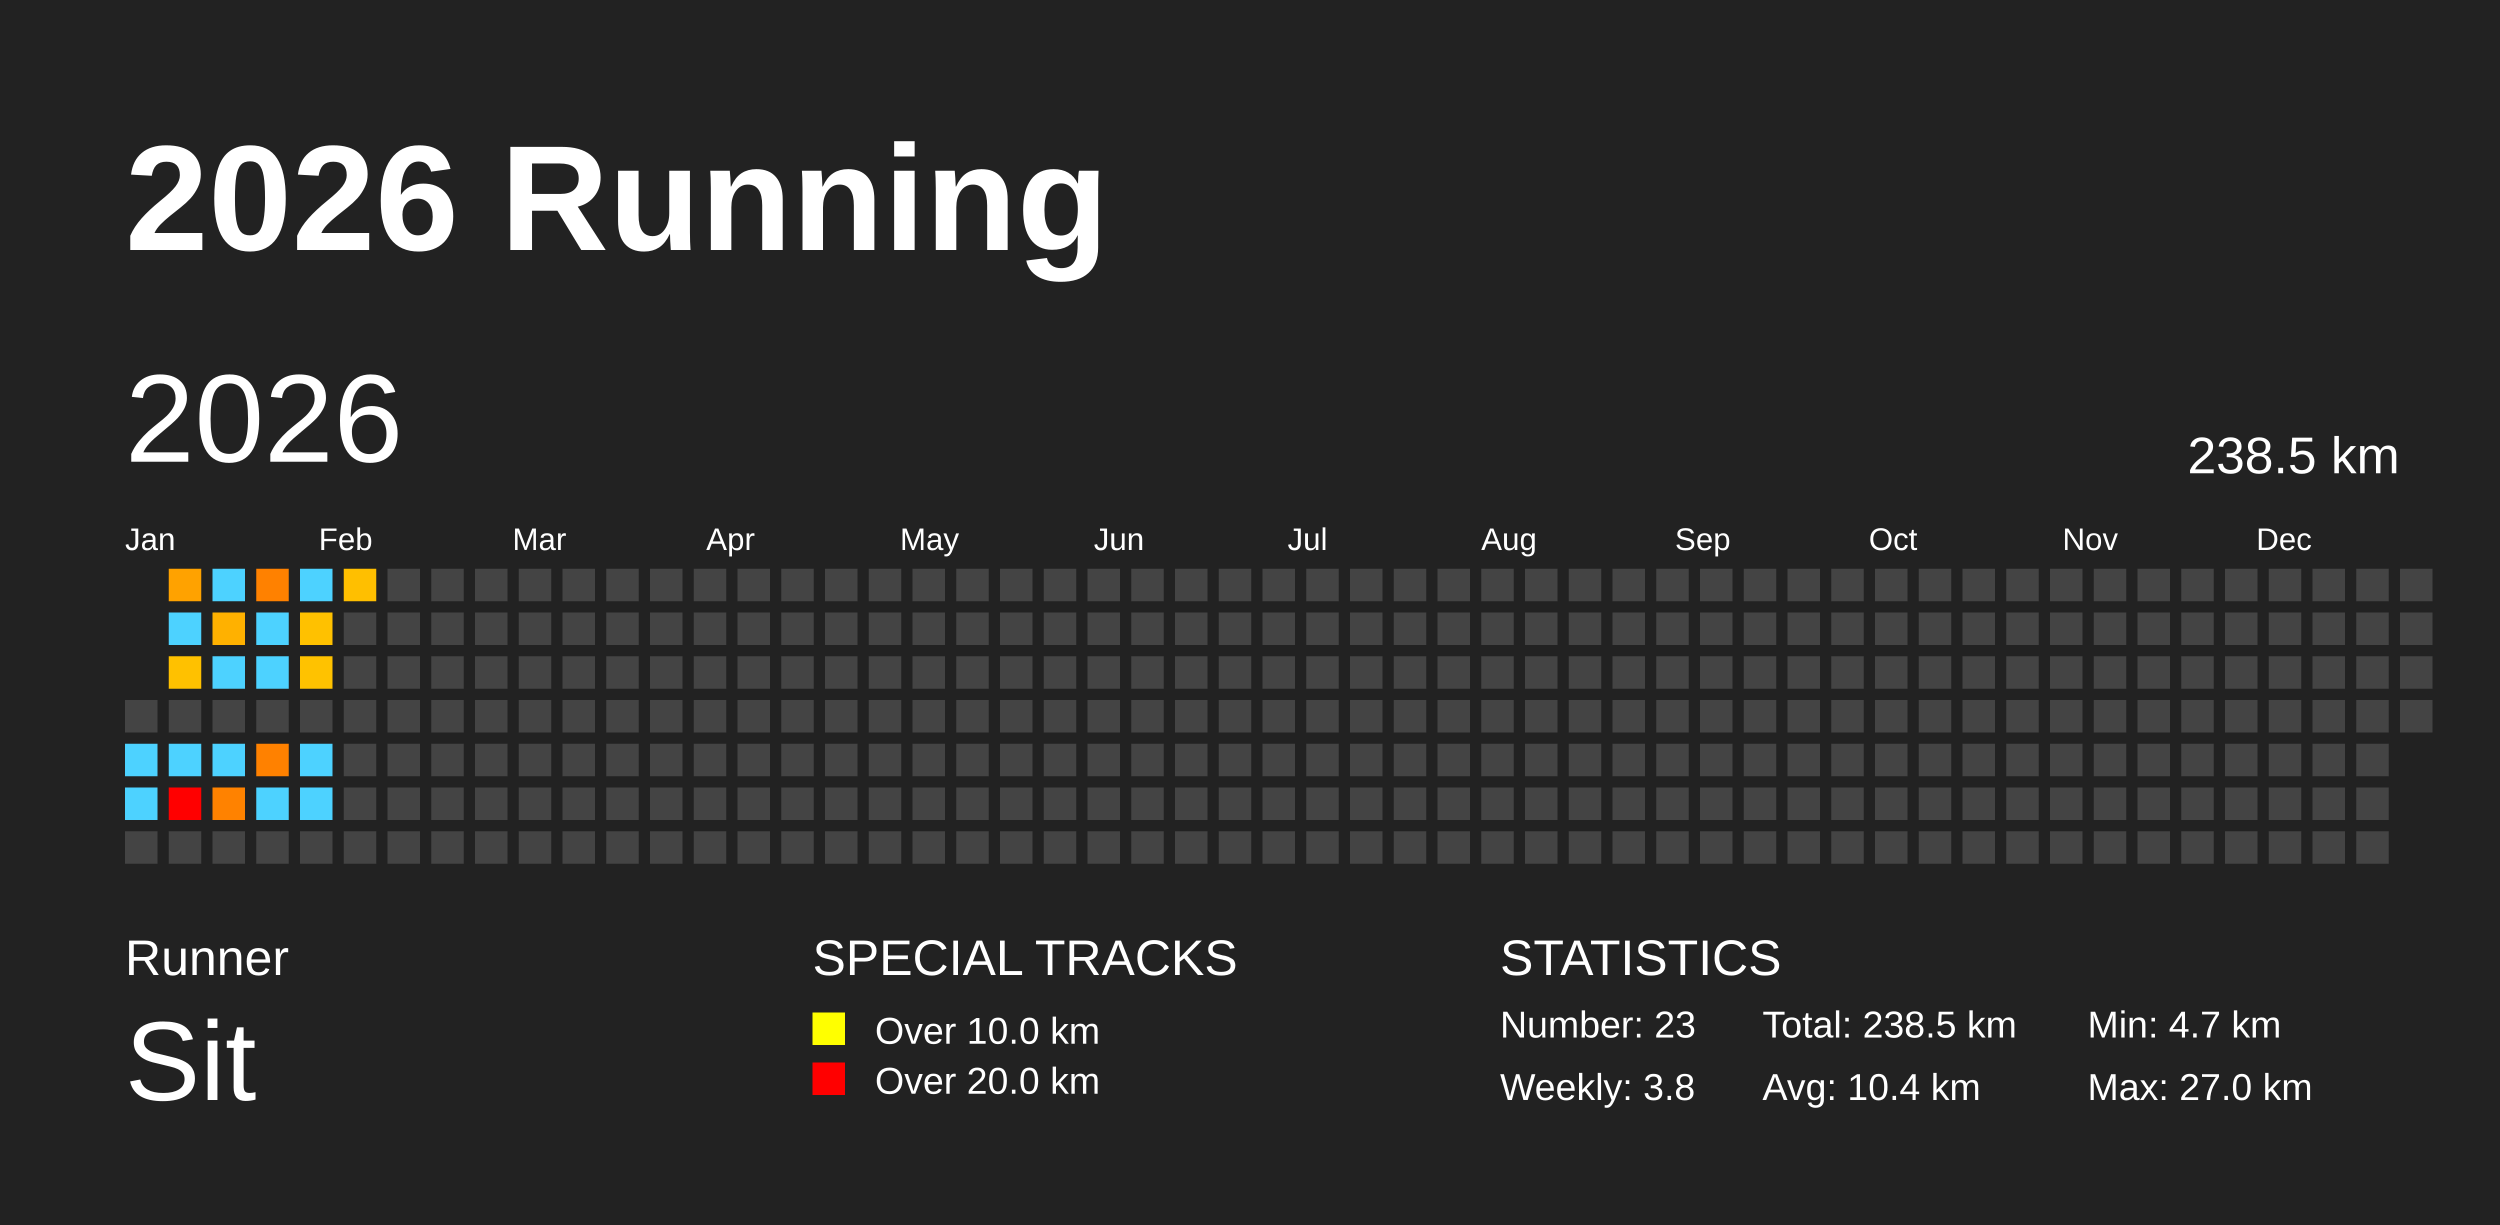
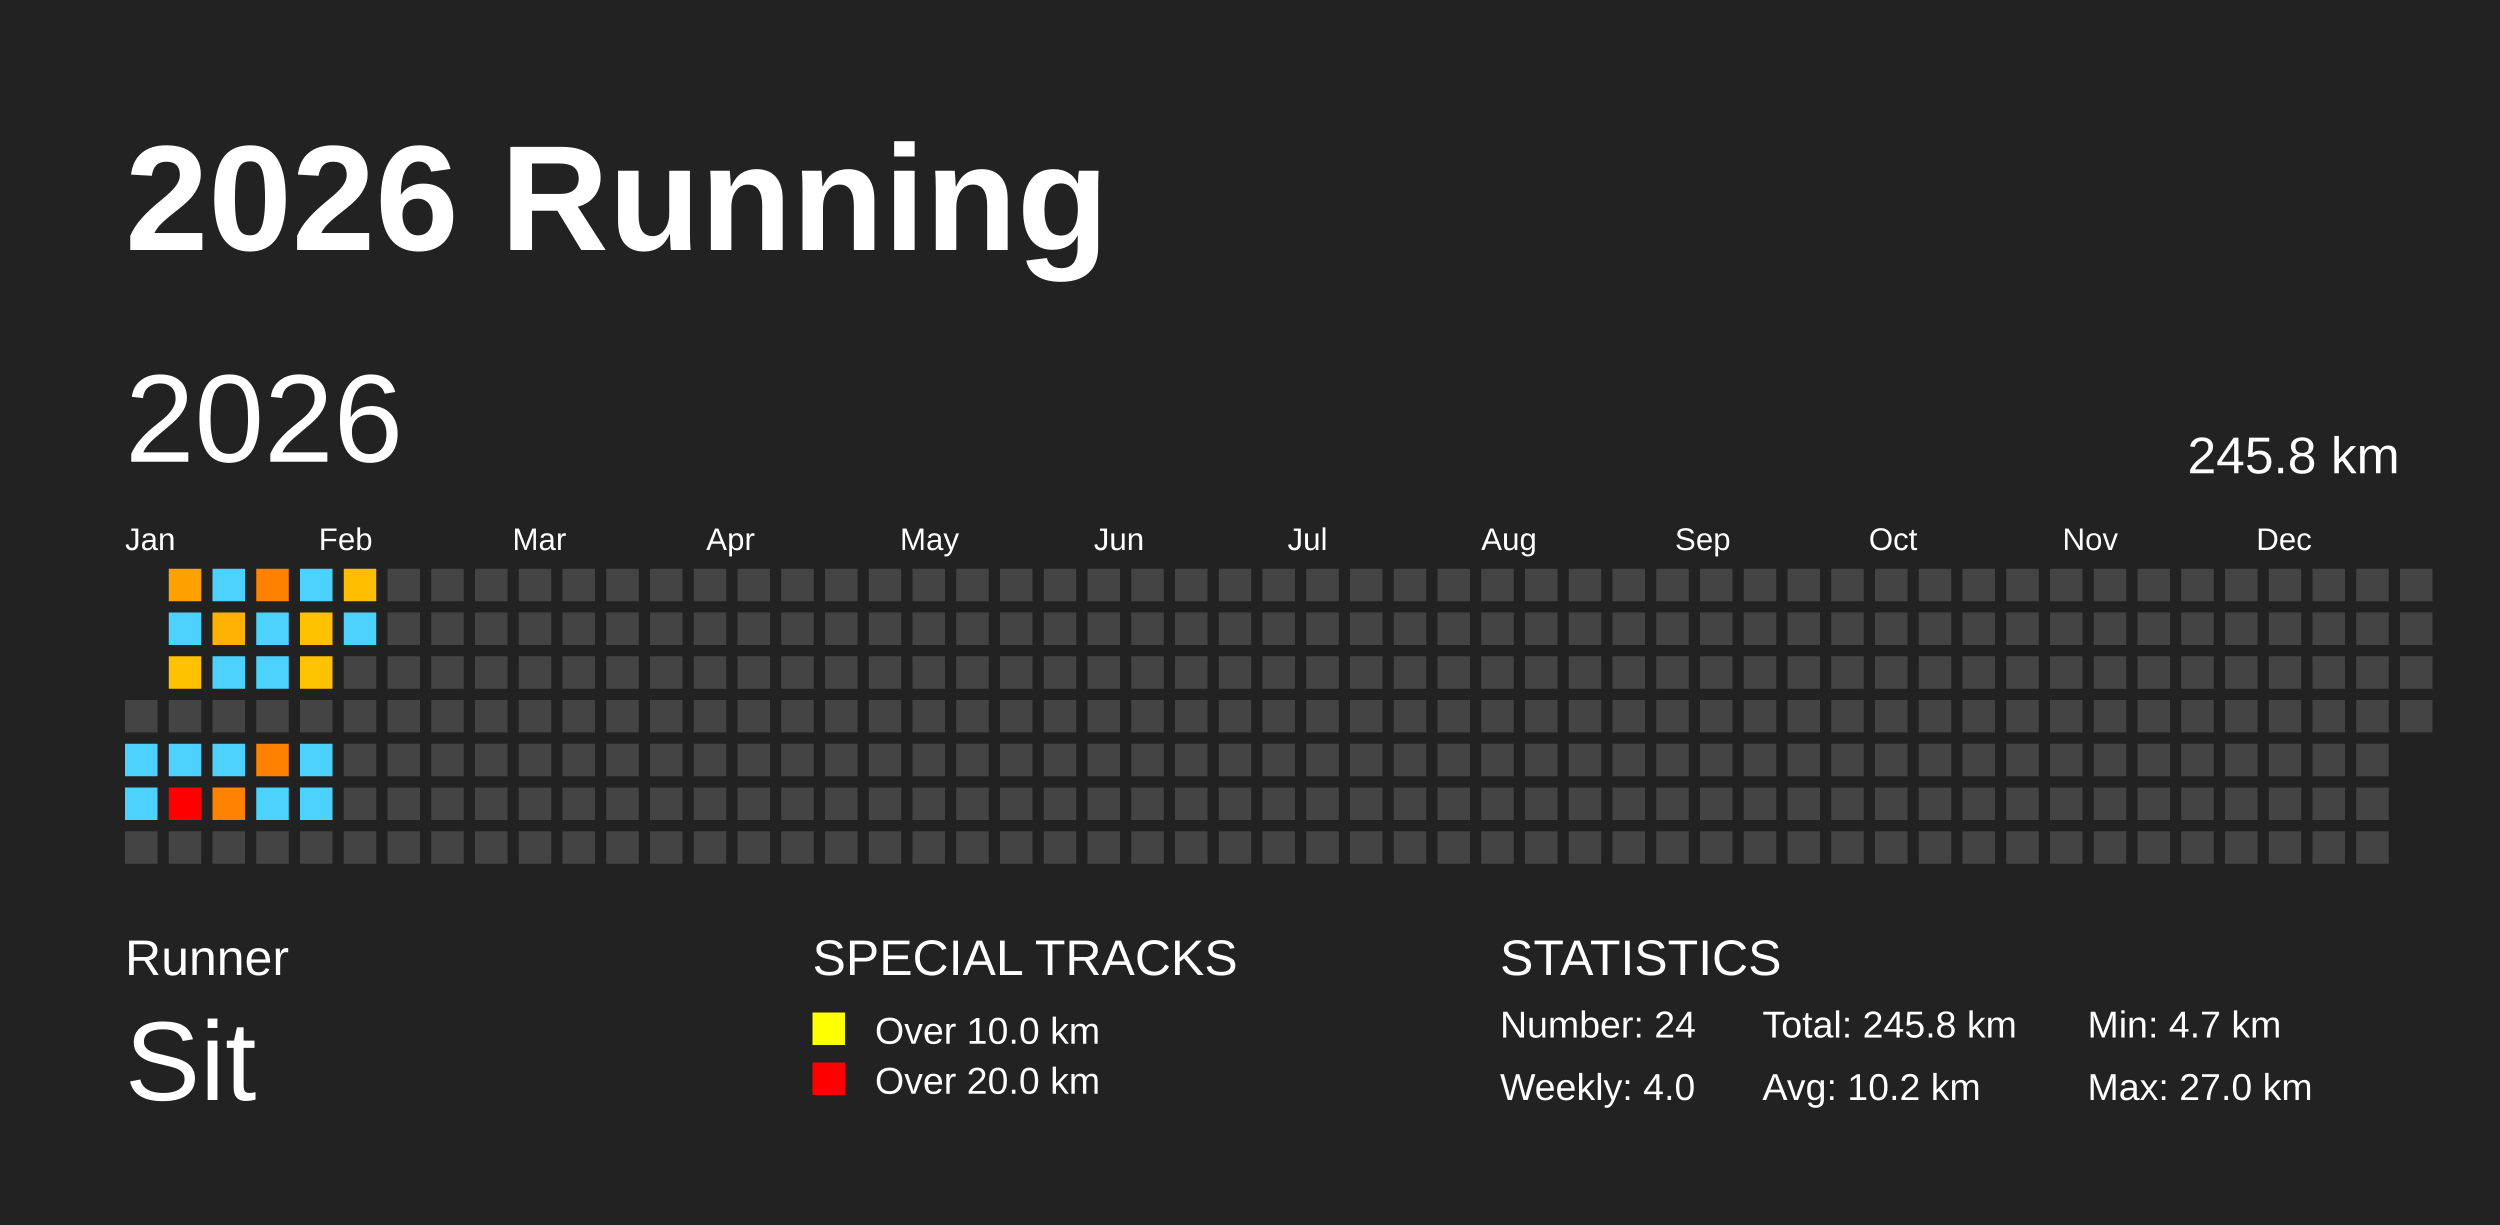
<svg xmlns="http://www.w3.org/2000/svg" baseProfile="full" height="98mm" version="1.1" viewBox="0,0,200,98" width="200mm">
  <defs />
  <rect fill="#222222" height="98" width="200" x="0" y="0" />
  <text fill="#FFFFFF" style="font-size:12px; font-family:Arial; font-weight:bold;" x="10" y="20">2026 Running</text>
  <text fill="#FFFFFF" style="font-size:4px; font-family:Arial" x="10" y="78">Runner</text>
  <text fill="#FFFFFF" style="font-size:9px; font-family:Arial" x="10" y="88">Sit</text>
  <text fill="#FFFFFF" style="font-size:4px; font-family:Arial" x="65" y="78">SPECIAL TRACKS</text>
  <rect fill="yellow" height="2.6" width="2.6" x="65" y="81" />
  <text fill="#FFFFFF" style="font-size:3px; font-family:Arial" x="70" y="83.5">Over 10.0 km</text>
  <rect fill="red" height="2.6" width="2.6" x="65" y="85" />
  <text fill="#FFFFFF" style="font-size:3px; font-family:Arial" x="70" y="87.5">Over 20.0 km</text>
  <text fill="#FFFFFF" style="font-size:4px; font-family:Arial" x="120" y="78">STATISTICS</text>
-   <text fill="#FFFFFF" style="font-size:3px; font-family:Arial" x="120" y="83">Number: 23</text>
-   <text fill="#FFFFFF" style="font-size:3px; font-family:Arial" x="120" y="88">Weekly: 3.8</text>
-   <text fill="#FFFFFF" style="font-size:3px; font-family:Arial" x="141" y="83">Total: 238.5 km</text>
-   <text fill="#FFFFFF" style="font-size:3px; font-family:Arial" x="141" y="88">Avg: 10.4 km</text>
+   <text fill="#FFFFFF" style="font-size:3px; font-family:Arial" x="120" y="83">Number: 24</text>
+   <text fill="#FFFFFF" style="font-size:3px; font-family:Arial" x="120" y="88">Weekly: 4.0</text>
+   <text fill="#FFFFFF" style="font-size:3px; font-family:Arial" x="141" y="83">Total: 245.8 km</text>
+   <text fill="#FFFFFF" style="font-size:3px; font-family:Arial" x="141" y="88">Avg: 10.2 km</text>
  <text fill="#FFFFFF" style="font-size:3px; font-family:Arial" x="167" y="83">Min: 4.7 km</text>
  <text fill="#FFFFFF" style="font-size:3px; font-family:Arial" x="167" y="88">Max: 27.0 km</text>
  <text dominant-baseline="hanging" fill="#FFFFFF" style="font-size:10.0px; font-family:Arial;" x="10" y="30">2026</text>
-   <text dominant-baseline="hanging" fill="#FFFFFF" style="font-size:4.125px; font-family:Arial;" x="175" y="35">238.5 km</text>
+   <text dominant-baseline="hanging" fill="#FFFFFF" style="font-size:4.125px; font-family:Arial;" x="175" y="35">245.8 km</text>
  <text fill="#FFFFFF" style="font-size:2.5px; font-family:Arial" x="10.0" y="44">Jan</text>
  <text fill="#FFFFFF" style="font-size:2.5px; font-family:Arial" x="25.5" y="44">Feb</text>
  <text fill="#FFFFFF" style="font-size:2.5px; font-family:Arial" x="41.0" y="44">Mar</text>
  <text fill="#FFFFFF" style="font-size:2.5px; font-family:Arial" x="56.5" y="44">Apr</text>
  <text fill="#FFFFFF" style="font-size:2.5px; font-family:Arial" x="72.0" y="44">May</text>
  <text fill="#FFFFFF" style="font-size:2.5px; font-family:Arial" x="87.5" y="44">Jun</text>
  <text fill="#FFFFFF" style="font-size:2.5px; font-family:Arial" x="103.0" y="44">Jul</text>
  <text fill="#FFFFFF" style="font-size:2.5px; font-family:Arial" x="118.5" y="44">Aug</text>
  <text fill="#FFFFFF" style="font-size:2.5px; font-family:Arial" x="134.0" y="44">Sep</text>
  <text fill="#FFFFFF" style="font-size:2.5px; font-family:Arial" x="149.5" y="44">Oct</text>
  <text fill="#FFFFFF" style="font-size:2.5px; font-family:Arial" x="165.0" y="44">Nov</text>
  <text fill="#FFFFFF" style="font-size:2.5px; font-family:Arial" x="180.5" y="44">Dec</text>
  <rect fill="#444444" height="2.6" width="2.6" x="10.0" y="56.0" />
  <rect fill="#4dd2ff" height="2.6" width="2.6" x="10.0" y="59.5" />
  <rect fill="#4dd2ff" height="2.6" width="2.6" x="10.0" y="63.0" />
  <rect fill="#444444" height="2.6" width="2.6" x="10.0" y="66.5" />
  <rect fill="#ffa200" height="2.6" width="2.6" x="13.5" y="45.5" />
  <rect fill="#4dd2ff" height="2.6" width="2.6" x="13.5" y="49.0" />
  <rect fill="#ffc100" height="2.6" width="2.6" x="13.5" y="52.5" />
  <rect fill="#444444" height="2.6" width="2.6" x="13.5" y="56.0" />
  <rect fill="#4dd2ff" height="2.6" width="2.6" x="13.5" y="59.5" />
  <rect fill="red" height="2.6" width="2.6" x="13.5" y="63.0" />
  <rect fill="#444444" height="2.6" width="2.6" x="13.5" y="66.5" />
  <rect fill="#4dd2ff" height="2.6" width="2.6" x="17.0" y="45.5" />
  <rect fill="#ffb100" height="2.6" width="2.6" x="17.0" y="49.0" />
  <rect fill="#4dd2ff" height="2.6" width="2.6" x="17.0" y="52.5" />
  <rect fill="#444444" height="2.6" width="2.6" x="17.0" y="56.0" />
  <rect fill="#4dd2ff" height="2.6" width="2.6" x="17.0" y="59.5" />
  <rect fill="#ff8200" height="2.6" width="2.6" x="17.0" y="63.0" />
  <rect fill="#444444" height="2.6" width="2.6" x="17.0" y="66.5" />
  <rect fill="#ff8100" height="2.6" width="2.6" x="20.5" y="45.5" />
  <rect fill="#4dd2ff" height="2.6" width="2.6" x="20.5" y="49.0" />
  <rect fill="#4dd2ff" height="2.6" width="2.6" x="20.5" y="52.5" />
  <rect fill="#444444" height="2.6" width="2.6" x="20.5" y="56.0" />
  <rect fill="#ff8100" height="2.6" width="2.6" x="20.5" y="59.5" />
  <rect fill="#4dd2ff" height="2.6" width="2.6" x="20.5" y="63.0" />
  <rect fill="#444444" height="2.6" width="2.6" x="20.5" y="66.5" />
  <rect fill="#4dd2ff" height="2.6" width="2.6" x="24.0" y="45.5" />
  <rect fill="#ffc100" height="2.6" width="2.6" x="24.0" y="49.0" />
  <rect fill="#ffc200" height="2.6" width="2.6" x="24.0" y="52.5" />
  <rect fill="#444444" height="2.6" width="2.6" x="24.0" y="56.0" />
  <rect fill="#4dd2ff" height="2.6" width="2.6" x="24.0" y="59.5" />
  <rect fill="#4dd2ff" height="2.6" width="2.6" x="24.0" y="63.0" />
  <rect fill="#444444" height="2.6" width="2.6" x="24.0" y="66.5" />
  <rect fill="#ffbf00" height="2.6" width="2.6" x="27.5" y="45.5" />
-   <rect fill="#444444" height="2.6" width="2.6" x="27.5" y="49.0" />
+   <rect fill="#4dd2ff" height="2.6" width="2.6" x="27.5" y="49.0" />
  <rect fill="#444444" height="2.6" width="2.6" x="27.5" y="52.5" />
  <rect fill="#444444" height="2.6" width="2.6" x="27.5" y="56.0" />
  <rect fill="#444444" height="2.6" width="2.6" x="27.5" y="59.5" />
  <rect fill="#444444" height="2.6" width="2.6" x="27.5" y="63.0" />
  <rect fill="#444444" height="2.6" width="2.6" x="27.5" y="66.5" />
  <rect fill="#444444" height="2.6" width="2.6" x="31.0" y="45.5" />
  <rect fill="#444444" height="2.6" width="2.6" x="31.0" y="49.0" />
  <rect fill="#444444" height="2.6" width="2.6" x="31.0" y="52.5" />
  <rect fill="#444444" height="2.6" width="2.6" x="31.0" y="56.0" />
  <rect fill="#444444" height="2.6" width="2.6" x="31.0" y="59.5" />
  <rect fill="#444444" height="2.6" width="2.6" x="31.0" y="63.0" />
  <rect fill="#444444" height="2.6" width="2.6" x="31.0" y="66.5" />
  <rect fill="#444444" height="2.6" width="2.6" x="34.5" y="45.5" />
  <rect fill="#444444" height="2.6" width="2.6" x="34.5" y="49.0" />
  <rect fill="#444444" height="2.6" width="2.6" x="34.5" y="52.5" />
  <rect fill="#444444" height="2.6" width="2.6" x="34.5" y="56.0" />
  <rect fill="#444444" height="2.6" width="2.6" x="34.5" y="59.5" />
  <rect fill="#444444" height="2.6" width="2.6" x="34.5" y="63.0" />
  <rect fill="#444444" height="2.6" width="2.6" x="34.5" y="66.5" />
  <rect fill="#444444" height="2.6" width="2.6" x="38.0" y="45.5" />
  <rect fill="#444444" height="2.6" width="2.6" x="38.0" y="49.0" />
  <rect fill="#444444" height="2.6" width="2.6" x="38.0" y="52.5" />
  <rect fill="#444444" height="2.6" width="2.6" x="38.0" y="56.0" />
  <rect fill="#444444" height="2.6" width="2.6" x="38.0" y="59.5" />
  <rect fill="#444444" height="2.6" width="2.6" x="38.0" y="63.0" />
  <rect fill="#444444" height="2.6" width="2.6" x="38.0" y="66.5" />
  <rect fill="#444444" height="2.6" width="2.6" x="41.5" y="45.5" />
  <rect fill="#444444" height="2.6" width="2.6" x="41.5" y="49.0" />
  <rect fill="#444444" height="2.6" width="2.6" x="41.5" y="52.5" />
  <rect fill="#444444" height="2.6" width="2.6" x="41.5" y="56.0" />
  <rect fill="#444444" height="2.6" width="2.6" x="41.5" y="59.5" />
  <rect fill="#444444" height="2.6" width="2.6" x="41.5" y="63.0" />
  <rect fill="#444444" height="2.6" width="2.6" x="41.5" y="66.5" />
  <rect fill="#444444" height="2.6" width="2.6" x="45.0" y="45.5" />
  <rect fill="#444444" height="2.6" width="2.6" x="45.0" y="49.0" />
  <rect fill="#444444" height="2.6" width="2.6" x="45.0" y="52.5" />
  <rect fill="#444444" height="2.6" width="2.6" x="45.0" y="56.0" />
  <rect fill="#444444" height="2.6" width="2.6" x="45.0" y="59.5" />
  <rect fill="#444444" height="2.6" width="2.6" x="45.0" y="63.0" />
  <rect fill="#444444" height="2.6" width="2.6" x="45.0" y="66.5" />
  <rect fill="#444444" height="2.6" width="2.6" x="48.5" y="45.5" />
  <rect fill="#444444" height="2.6" width="2.6" x="48.5" y="49.0" />
  <rect fill="#444444" height="2.6" width="2.6" x="48.5" y="52.5" />
  <rect fill="#444444" height="2.6" width="2.6" x="48.5" y="56.0" />
  <rect fill="#444444" height="2.6" width="2.6" x="48.5" y="59.5" />
  <rect fill="#444444" height="2.6" width="2.6" x="48.5" y="63.0" />
  <rect fill="#444444" height="2.6" width="2.6" x="48.5" y="66.5" />
  <rect fill="#444444" height="2.6" width="2.6" x="52.0" y="45.5" />
  <rect fill="#444444" height="2.6" width="2.6" x="52.0" y="49.0" />
  <rect fill="#444444" height="2.6" width="2.6" x="52.0" y="52.5" />
  <rect fill="#444444" height="2.6" width="2.6" x="52.0" y="56.0" />
  <rect fill="#444444" height="2.6" width="2.6" x="52.0" y="59.5" />
  <rect fill="#444444" height="2.6" width="2.6" x="52.0" y="63.0" />
  <rect fill="#444444" height="2.6" width="2.6" x="52.0" y="66.5" />
  <rect fill="#444444" height="2.6" width="2.6" x="55.5" y="45.5" />
  <rect fill="#444444" height="2.6" width="2.6" x="55.5" y="49.0" />
  <rect fill="#444444" height="2.6" width="2.6" x="55.5" y="52.5" />
  <rect fill="#444444" height="2.6" width="2.6" x="55.5" y="56.0" />
  <rect fill="#444444" height="2.6" width="2.6" x="55.5" y="59.5" />
  <rect fill="#444444" height="2.6" width="2.6" x="55.5" y="63.0" />
  <rect fill="#444444" height="2.6" width="2.6" x="55.5" y="66.5" />
  <rect fill="#444444" height="2.6" width="2.6" x="59.0" y="45.5" />
  <rect fill="#444444" height="2.6" width="2.6" x="59.0" y="49.0" />
  <rect fill="#444444" height="2.6" width="2.6" x="59.0" y="52.5" />
  <rect fill="#444444" height="2.6" width="2.6" x="59.0" y="56.0" />
  <rect fill="#444444" height="2.6" width="2.6" x="59.0" y="59.5" />
  <rect fill="#444444" height="2.6" width="2.6" x="59.0" y="63.0" />
  <rect fill="#444444" height="2.6" width="2.6" x="59.0" y="66.5" />
  <rect fill="#444444" height="2.6" width="2.6" x="62.5" y="45.5" />
  <rect fill="#444444" height="2.6" width="2.6" x="62.5" y="49.0" />
  <rect fill="#444444" height="2.6" width="2.6" x="62.5" y="52.5" />
  <rect fill="#444444" height="2.6" width="2.6" x="62.5" y="56.0" />
  <rect fill="#444444" height="2.6" width="2.6" x="62.5" y="59.5" />
  <rect fill="#444444" height="2.6" width="2.6" x="62.5" y="63.0" />
  <rect fill="#444444" height="2.6" width="2.6" x="62.5" y="66.5" />
  <rect fill="#444444" height="2.6" width="2.6" x="66.0" y="45.5" />
  <rect fill="#444444" height="2.6" width="2.6" x="66.0" y="49.0" />
  <rect fill="#444444" height="2.6" width="2.6" x="66.0" y="52.5" />
  <rect fill="#444444" height="2.6" width="2.6" x="66.0" y="56.0" />
  <rect fill="#444444" height="2.6" width="2.6" x="66.0" y="59.5" />
  <rect fill="#444444" height="2.6" width="2.6" x="66.0" y="63.0" />
  <rect fill="#444444" height="2.6" width="2.6" x="66.0" y="66.5" />
  <rect fill="#444444" height="2.6" width="2.6" x="69.5" y="45.5" />
  <rect fill="#444444" height="2.6" width="2.6" x="69.5" y="49.0" />
  <rect fill="#444444" height="2.6" width="2.6" x="69.5" y="52.5" />
  <rect fill="#444444" height="2.6" width="2.6" x="69.5" y="56.0" />
  <rect fill="#444444" height="2.6" width="2.6" x="69.5" y="59.5" />
  <rect fill="#444444" height="2.6" width="2.6" x="69.5" y="63.0" />
  <rect fill="#444444" height="2.6" width="2.6" x="69.5" y="66.5" />
  <rect fill="#444444" height="2.6" width="2.6" x="73.0" y="45.5" />
  <rect fill="#444444" height="2.6" width="2.6" x="73.0" y="49.0" />
  <rect fill="#444444" height="2.6" width="2.6" x="73.0" y="52.5" />
  <rect fill="#444444" height="2.6" width="2.6" x="73.0" y="56.0" />
  <rect fill="#444444" height="2.6" width="2.6" x="73.0" y="59.5" />
  <rect fill="#444444" height="2.6" width="2.6" x="73.0" y="63.0" />
  <rect fill="#444444" height="2.6" width="2.6" x="73.0" y="66.5" />
  <rect fill="#444444" height="2.6" width="2.6" x="76.5" y="45.5" />
  <rect fill="#444444" height="2.6" width="2.6" x="76.5" y="49.0" />
  <rect fill="#444444" height="2.6" width="2.6" x="76.5" y="52.5" />
  <rect fill="#444444" height="2.6" width="2.6" x="76.5" y="56.0" />
  <rect fill="#444444" height="2.6" width="2.6" x="76.5" y="59.5" />
  <rect fill="#444444" height="2.6" width="2.6" x="76.5" y="63.0" />
  <rect fill="#444444" height="2.6" width="2.6" x="76.5" y="66.5" />
  <rect fill="#444444" height="2.6" width="2.6" x="80.0" y="45.5" />
  <rect fill="#444444" height="2.6" width="2.6" x="80.0" y="49.0" />
  <rect fill="#444444" height="2.6" width="2.6" x="80.0" y="52.5" />
  <rect fill="#444444" height="2.6" width="2.6" x="80.0" y="56.0" />
  <rect fill="#444444" height="2.6" width="2.6" x="80.0" y="59.5" />
  <rect fill="#444444" height="2.6" width="2.6" x="80.0" y="63.0" />
  <rect fill="#444444" height="2.6" width="2.6" x="80.0" y="66.5" />
  <rect fill="#444444" height="2.6" width="2.6" x="83.5" y="45.5" />
  <rect fill="#444444" height="2.6" width="2.6" x="83.5" y="49.0" />
  <rect fill="#444444" height="2.6" width="2.6" x="83.5" y="52.5" />
  <rect fill="#444444" height="2.6" width="2.6" x="83.5" y="56.0" />
  <rect fill="#444444" height="2.6" width="2.6" x="83.5" y="59.5" />
  <rect fill="#444444" height="2.6" width="2.6" x="83.5" y="63.0" />
  <rect fill="#444444" height="2.6" width="2.6" x="83.5" y="66.5" />
  <rect fill="#444444" height="2.6" width="2.6" x="87.0" y="45.5" />
  <rect fill="#444444" height="2.6" width="2.6" x="87.0" y="49.0" />
  <rect fill="#444444" height="2.6" width="2.6" x="87.0" y="52.5" />
  <rect fill="#444444" height="2.6" width="2.6" x="87.0" y="56.0" />
  <rect fill="#444444" height="2.6" width="2.6" x="87.0" y="59.5" />
  <rect fill="#444444" height="2.6" width="2.6" x="87.0" y="63.0" />
  <rect fill="#444444" height="2.6" width="2.6" x="87.0" y="66.5" />
  <rect fill="#444444" height="2.6" width="2.6" x="90.5" y="45.5" />
  <rect fill="#444444" height="2.6" width="2.6" x="90.5" y="49.0" />
  <rect fill="#444444" height="2.6" width="2.6" x="90.5" y="52.5" />
  <rect fill="#444444" height="2.6" width="2.6" x="90.5" y="56.0" />
  <rect fill="#444444" height="2.6" width="2.6" x="90.5" y="59.5" />
  <rect fill="#444444" height="2.6" width="2.6" x="90.5" y="63.0" />
  <rect fill="#444444" height="2.6" width="2.6" x="90.5" y="66.5" />
  <rect fill="#444444" height="2.6" width="2.6" x="94.0" y="45.5" />
  <rect fill="#444444" height="2.6" width="2.6" x="94.0" y="49.0" />
  <rect fill="#444444" height="2.6" width="2.6" x="94.0" y="52.5" />
  <rect fill="#444444" height="2.6" width="2.6" x="94.0" y="56.0" />
  <rect fill="#444444" height="2.6" width="2.6" x="94.0" y="59.5" />
  <rect fill="#444444" height="2.6" width="2.6" x="94.0" y="63.0" />
  <rect fill="#444444" height="2.6" width="2.6" x="94.0" y="66.5" />
  <rect fill="#444444" height="2.6" width="2.6" x="97.5" y="45.5" />
  <rect fill="#444444" height="2.6" width="2.6" x="97.5" y="49.0" />
  <rect fill="#444444" height="2.6" width="2.6" x="97.5" y="52.5" />
  <rect fill="#444444" height="2.6" width="2.6" x="97.5" y="56.0" />
  <rect fill="#444444" height="2.6" width="2.6" x="97.5" y="59.5" />
  <rect fill="#444444" height="2.6" width="2.6" x="97.5" y="63.0" />
  <rect fill="#444444" height="2.6" width="2.6" x="97.5" y="66.5" />
  <rect fill="#444444" height="2.6" width="2.6" x="101.0" y="45.5" />
  <rect fill="#444444" height="2.6" width="2.6" x="101.0" y="49.0" />
  <rect fill="#444444" height="2.6" width="2.6" x="101.0" y="52.5" />
  <rect fill="#444444" height="2.6" width="2.6" x="101.0" y="56.0" />
  <rect fill="#444444" height="2.6" width="2.6" x="101.0" y="59.5" />
  <rect fill="#444444" height="2.6" width="2.6" x="101.0" y="63.0" />
  <rect fill="#444444" height="2.6" width="2.6" x="101.0" y="66.5" />
  <rect fill="#444444" height="2.6" width="2.6" x="104.5" y="45.5" />
  <rect fill="#444444" height="2.6" width="2.6" x="104.5" y="49.0" />
  <rect fill="#444444" height="2.6" width="2.6" x="104.5" y="52.5" />
  <rect fill="#444444" height="2.6" width="2.6" x="104.5" y="56.0" />
  <rect fill="#444444" height="2.6" width="2.6" x="104.5" y="59.5" />
  <rect fill="#444444" height="2.6" width="2.6" x="104.5" y="63.0" />
  <rect fill="#444444" height="2.6" width="2.6" x="104.5" y="66.5" />
  <rect fill="#444444" height="2.6" width="2.6" x="108.0" y="45.5" />
  <rect fill="#444444" height="2.6" width="2.6" x="108.0" y="49.0" />
  <rect fill="#444444" height="2.6" width="2.6" x="108.0" y="52.5" />
  <rect fill="#444444" height="2.6" width="2.6" x="108.0" y="56.0" />
  <rect fill="#444444" height="2.6" width="2.6" x="108.0" y="59.5" />
  <rect fill="#444444" height="2.6" width="2.6" x="108.0" y="63.0" />
  <rect fill="#444444" height="2.6" width="2.6" x="108.0" y="66.5" />
  <rect fill="#444444" height="2.6" width="2.6" x="111.5" y="45.5" />
  <rect fill="#444444" height="2.6" width="2.6" x="111.5" y="49.0" />
  <rect fill="#444444" height="2.6" width="2.6" x="111.5" y="52.5" />
  <rect fill="#444444" height="2.6" width="2.6" x="111.5" y="56.0" />
  <rect fill="#444444" height="2.6" width="2.6" x="111.5" y="59.5" />
  <rect fill="#444444" height="2.6" width="2.6" x="111.5" y="63.0" />
  <rect fill="#444444" height="2.6" width="2.6" x="111.5" y="66.5" />
  <rect fill="#444444" height="2.6" width="2.6" x="115.0" y="45.5" />
  <rect fill="#444444" height="2.6" width="2.6" x="115.0" y="49.0" />
  <rect fill="#444444" height="2.6" width="2.6" x="115.0" y="52.5" />
  <rect fill="#444444" height="2.6" width="2.6" x="115.0" y="56.0" />
  <rect fill="#444444" height="2.6" width="2.6" x="115.0" y="59.5" />
  <rect fill="#444444" height="2.6" width="2.6" x="115.0" y="63.0" />
  <rect fill="#444444" height="2.6" width="2.6" x="115.0" y="66.5" />
  <rect fill="#444444" height="2.6" width="2.6" x="118.5" y="45.5" />
  <rect fill="#444444" height="2.6" width="2.6" x="118.5" y="49.0" />
  <rect fill="#444444" height="2.6" width="2.6" x="118.5" y="52.5" />
  <rect fill="#444444" height="2.6" width="2.6" x="118.5" y="56.0" />
  <rect fill="#444444" height="2.6" width="2.6" x="118.5" y="59.5" />
  <rect fill="#444444" height="2.6" width="2.6" x="118.5" y="63.0" />
  <rect fill="#444444" height="2.6" width="2.6" x="118.5" y="66.5" />
  <rect fill="#444444" height="2.6" width="2.6" x="122.0" y="45.5" />
  <rect fill="#444444" height="2.6" width="2.6" x="122.0" y="49.0" />
  <rect fill="#444444" height="2.6" width="2.6" x="122.0" y="52.5" />
  <rect fill="#444444" height="2.6" width="2.6" x="122.0" y="56.0" />
  <rect fill="#444444" height="2.6" width="2.6" x="122.0" y="59.5" />
  <rect fill="#444444" height="2.6" width="2.6" x="122.0" y="63.0" />
  <rect fill="#444444" height="2.6" width="2.6" x="122.0" y="66.5" />
  <rect fill="#444444" height="2.6" width="2.6" x="125.5" y="45.5" />
  <rect fill="#444444" height="2.6" width="2.6" x="125.5" y="49.0" />
  <rect fill="#444444" height="2.6" width="2.6" x="125.5" y="52.5" />
  <rect fill="#444444" height="2.6" width="2.6" x="125.5" y="56.0" />
  <rect fill="#444444" height="2.6" width="2.6" x="125.5" y="59.5" />
  <rect fill="#444444" height="2.6" width="2.6" x="125.5" y="63.0" />
  <rect fill="#444444" height="2.6" width="2.6" x="125.5" y="66.5" />
  <rect fill="#444444" height="2.6" width="2.6" x="129.0" y="45.5" />
  <rect fill="#444444" height="2.6" width="2.6" x="129.0" y="49.0" />
  <rect fill="#444444" height="2.6" width="2.6" x="129.0" y="52.5" />
  <rect fill="#444444" height="2.6" width="2.6" x="129.0" y="56.0" />
  <rect fill="#444444" height="2.6" width="2.6" x="129.0" y="59.5" />
  <rect fill="#444444" height="2.6" width="2.6" x="129.0" y="63.0" />
  <rect fill="#444444" height="2.6" width="2.6" x="129.0" y="66.5" />
  <rect fill="#444444" height="2.6" width="2.6" x="132.5" y="45.5" />
  <rect fill="#444444" height="2.6" width="2.6" x="132.5" y="49.0" />
  <rect fill="#444444" height="2.6" width="2.6" x="132.5" y="52.5" />
  <rect fill="#444444" height="2.6" width="2.6" x="132.5" y="56.0" />
  <rect fill="#444444" height="2.6" width="2.6" x="132.5" y="59.5" />
  <rect fill="#444444" height="2.6" width="2.6" x="132.5" y="63.0" />
  <rect fill="#444444" height="2.6" width="2.6" x="132.5" y="66.5" />
  <rect fill="#444444" height="2.6" width="2.6" x="136.0" y="45.5" />
  <rect fill="#444444" height="2.6" width="2.6" x="136.0" y="49.0" />
  <rect fill="#444444" height="2.6" width="2.6" x="136.0" y="52.5" />
  <rect fill="#444444" height="2.6" width="2.6" x="136.0" y="56.0" />
  <rect fill="#444444" height="2.6" width="2.6" x="136.0" y="59.5" />
  <rect fill="#444444" height="2.6" width="2.6" x="136.0" y="63.0" />
  <rect fill="#444444" height="2.6" width="2.6" x="136.0" y="66.5" />
  <rect fill="#444444" height="2.6" width="2.6" x="139.5" y="45.5" />
  <rect fill="#444444" height="2.6" width="2.6" x="139.5" y="49.0" />
  <rect fill="#444444" height="2.6" width="2.6" x="139.5" y="52.5" />
  <rect fill="#444444" height="2.6" width="2.6" x="139.5" y="56.0" />
  <rect fill="#444444" height="2.6" width="2.6" x="139.5" y="59.5" />
  <rect fill="#444444" height="2.6" width="2.6" x="139.5" y="63.0" />
  <rect fill="#444444" height="2.6" width="2.6" x="139.5" y="66.5" />
  <rect fill="#444444" height="2.6" width="2.6" x="143.0" y="45.5" />
  <rect fill="#444444" height="2.6" width="2.6" x="143.0" y="49.0" />
  <rect fill="#444444" height="2.6" width="2.6" x="143.0" y="52.5" />
  <rect fill="#444444" height="2.6" width="2.6" x="143.0" y="56.0" />
  <rect fill="#444444" height="2.6" width="2.6" x="143.0" y="59.5" />
  <rect fill="#444444" height="2.6" width="2.6" x="143.0" y="63.0" />
  <rect fill="#444444" height="2.6" width="2.6" x="143.0" y="66.5" />
  <rect fill="#444444" height="2.6" width="2.6" x="146.5" y="45.5" />
  <rect fill="#444444" height="2.6" width="2.6" x="146.5" y="49.0" />
  <rect fill="#444444" height="2.6" width="2.6" x="146.5" y="52.5" />
  <rect fill="#444444" height="2.6" width="2.6" x="146.5" y="56.0" />
  <rect fill="#444444" height="2.6" width="2.6" x="146.5" y="59.5" />
  <rect fill="#444444" height="2.6" width="2.6" x="146.5" y="63.0" />
  <rect fill="#444444" height="2.6" width="2.6" x="146.5" y="66.5" />
  <rect fill="#444444" height="2.6" width="2.6" x="150.0" y="45.5" />
  <rect fill="#444444" height="2.6" width="2.6" x="150.0" y="49.0" />
  <rect fill="#444444" height="2.6" width="2.6" x="150.0" y="52.5" />
  <rect fill="#444444" height="2.6" width="2.6" x="150.0" y="56.0" />
  <rect fill="#444444" height="2.6" width="2.6" x="150.0" y="59.5" />
  <rect fill="#444444" height="2.6" width="2.6" x="150.0" y="63.0" />
  <rect fill="#444444" height="2.6" width="2.6" x="150.0" y="66.5" />
  <rect fill="#444444" height="2.6" width="2.6" x="153.5" y="45.5" />
  <rect fill="#444444" height="2.6" width="2.6" x="153.5" y="49.0" />
  <rect fill="#444444" height="2.6" width="2.6" x="153.5" y="52.5" />
  <rect fill="#444444" height="2.6" width="2.6" x="153.5" y="56.0" />
  <rect fill="#444444" height="2.6" width="2.6" x="153.5" y="59.5" />
  <rect fill="#444444" height="2.6" width="2.6" x="153.5" y="63.0" />
  <rect fill="#444444" height="2.6" width="2.6" x="153.5" y="66.5" />
  <rect fill="#444444" height="2.6" width="2.6" x="157.0" y="45.5" />
  <rect fill="#444444" height="2.6" width="2.6" x="157.0" y="49.0" />
  <rect fill="#444444" height="2.6" width="2.6" x="157.0" y="52.5" />
  <rect fill="#444444" height="2.6" width="2.6" x="157.0" y="56.0" />
  <rect fill="#444444" height="2.6" width="2.6" x="157.0" y="59.5" />
  <rect fill="#444444" height="2.6" width="2.6" x="157.0" y="63.0" />
  <rect fill="#444444" height="2.6" width="2.6" x="157.0" y="66.5" />
  <rect fill="#444444" height="2.6" width="2.6" x="160.5" y="45.5" />
  <rect fill="#444444" height="2.6" width="2.6" x="160.5" y="49.0" />
  <rect fill="#444444" height="2.6" width="2.6" x="160.5" y="52.5" />
  <rect fill="#444444" height="2.6" width="2.6" x="160.5" y="56.0" />
  <rect fill="#444444" height="2.6" width="2.6" x="160.5" y="59.5" />
  <rect fill="#444444" height="2.6" width="2.6" x="160.5" y="63.0" />
  <rect fill="#444444" height="2.6" width="2.6" x="160.5" y="66.5" />
  <rect fill="#444444" height="2.6" width="2.6" x="164.0" y="45.5" />
  <rect fill="#444444" height="2.6" width="2.6" x="164.0" y="49.0" />
  <rect fill="#444444" height="2.6" width="2.6" x="164.0" y="52.5" />
  <rect fill="#444444" height="2.6" width="2.6" x="164.0" y="56.0" />
  <rect fill="#444444" height="2.6" width="2.6" x="164.0" y="59.5" />
  <rect fill="#444444" height="2.6" width="2.6" x="164.0" y="63.0" />
  <rect fill="#444444" height="2.6" width="2.6" x="164.0" y="66.5" />
  <rect fill="#444444" height="2.6" width="2.6" x="167.5" y="45.5" />
  <rect fill="#444444" height="2.6" width="2.6" x="167.5" y="49.0" />
  <rect fill="#444444" height="2.6" width="2.6" x="167.5" y="52.5" />
  <rect fill="#444444" height="2.6" width="2.6" x="167.5" y="56.0" />
  <rect fill="#444444" height="2.6" width="2.6" x="167.5" y="59.5" />
  <rect fill="#444444" height="2.6" width="2.6" x="167.5" y="63.0" />
  <rect fill="#444444" height="2.6" width="2.6" x="167.5" y="66.5" />
  <rect fill="#444444" height="2.6" width="2.6" x="171.0" y="45.5" />
  <rect fill="#444444" height="2.6" width="2.6" x="171.0" y="49.0" />
  <rect fill="#444444" height="2.6" width="2.6" x="171.0" y="52.5" />
  <rect fill="#444444" height="2.6" width="2.6" x="171.0" y="56.0" />
  <rect fill="#444444" height="2.6" width="2.6" x="171.0" y="59.5" />
  <rect fill="#444444" height="2.6" width="2.6" x="171.0" y="63.0" />
  <rect fill="#444444" height="2.6" width="2.6" x="171.0" y="66.5" />
  <rect fill="#444444" height="2.6" width="2.6" x="174.5" y="45.5" />
  <rect fill="#444444" height="2.6" width="2.6" x="174.5" y="49.0" />
  <rect fill="#444444" height="2.6" width="2.6" x="174.5" y="52.5" />
  <rect fill="#444444" height="2.6" width="2.6" x="174.5" y="56.0" />
  <rect fill="#444444" height="2.6" width="2.6" x="174.5" y="59.5" />
  <rect fill="#444444" height="2.6" width="2.6" x="174.5" y="63.0" />
  <rect fill="#444444" height="2.6" width="2.6" x="174.5" y="66.5" />
  <rect fill="#444444" height="2.6" width="2.6" x="178.0" y="45.5" />
  <rect fill="#444444" height="2.6" width="2.6" x="178.0" y="49.0" />
  <rect fill="#444444" height="2.6" width="2.6" x="178.0" y="52.5" />
  <rect fill="#444444" height="2.6" width="2.6" x="178.0" y="56.0" />
  <rect fill="#444444" height="2.6" width="2.6" x="178.0" y="59.5" />
  <rect fill="#444444" height="2.6" width="2.6" x="178.0" y="63.0" />
  <rect fill="#444444" height="2.6" width="2.6" x="178.0" y="66.5" />
  <rect fill="#444444" height="2.6" width="2.6" x="181.5" y="45.5" />
  <rect fill="#444444" height="2.6" width="2.6" x="181.5" y="49.0" />
  <rect fill="#444444" height="2.6" width="2.6" x="181.5" y="52.5" />
  <rect fill="#444444" height="2.6" width="2.6" x="181.5" y="56.0" />
  <rect fill="#444444" height="2.6" width="2.6" x="181.5" y="59.5" />
  <rect fill="#444444" height="2.6" width="2.6" x="181.5" y="63.0" />
  <rect fill="#444444" height="2.6" width="2.6" x="181.5" y="66.5" />
  <rect fill="#444444" height="2.6" width="2.6" x="185.0" y="45.5" />
  <rect fill="#444444" height="2.6" width="2.6" x="185.0" y="49.0" />
  <rect fill="#444444" height="2.6" width="2.6" x="185.0" y="52.5" />
  <rect fill="#444444" height="2.6" width="2.6" x="185.0" y="56.0" />
  <rect fill="#444444" height="2.6" width="2.6" x="185.0" y="59.5" />
  <rect fill="#444444" height="2.6" width="2.6" x="185.0" y="63.0" />
  <rect fill="#444444" height="2.6" width="2.6" x="185.0" y="66.5" />
  <rect fill="#444444" height="2.6" width="2.6" x="188.5" y="45.5" />
  <rect fill="#444444" height="2.6" width="2.6" x="188.5" y="49.0" />
  <rect fill="#444444" height="2.6" width="2.6" x="188.5" y="52.5" />
  <rect fill="#444444" height="2.6" width="2.6" x="188.5" y="56.0" />
  <rect fill="#444444" height="2.6" width="2.6" x="188.5" y="59.5" />
  <rect fill="#444444" height="2.6" width="2.6" x="188.5" y="63.0" />
  <rect fill="#444444" height="2.6" width="2.6" x="188.5" y="66.5" />
  <rect fill="#444444" height="2.6" width="2.6" x="192.0" y="45.5" />
  <rect fill="#444444" height="2.6" width="2.6" x="192.0" y="49.0" />
  <rect fill="#444444" height="2.6" width="2.6" x="192.0" y="52.5" />
  <rect fill="#444444" height="2.6" width="2.6" x="192.0" y="56.0" />
</svg>
